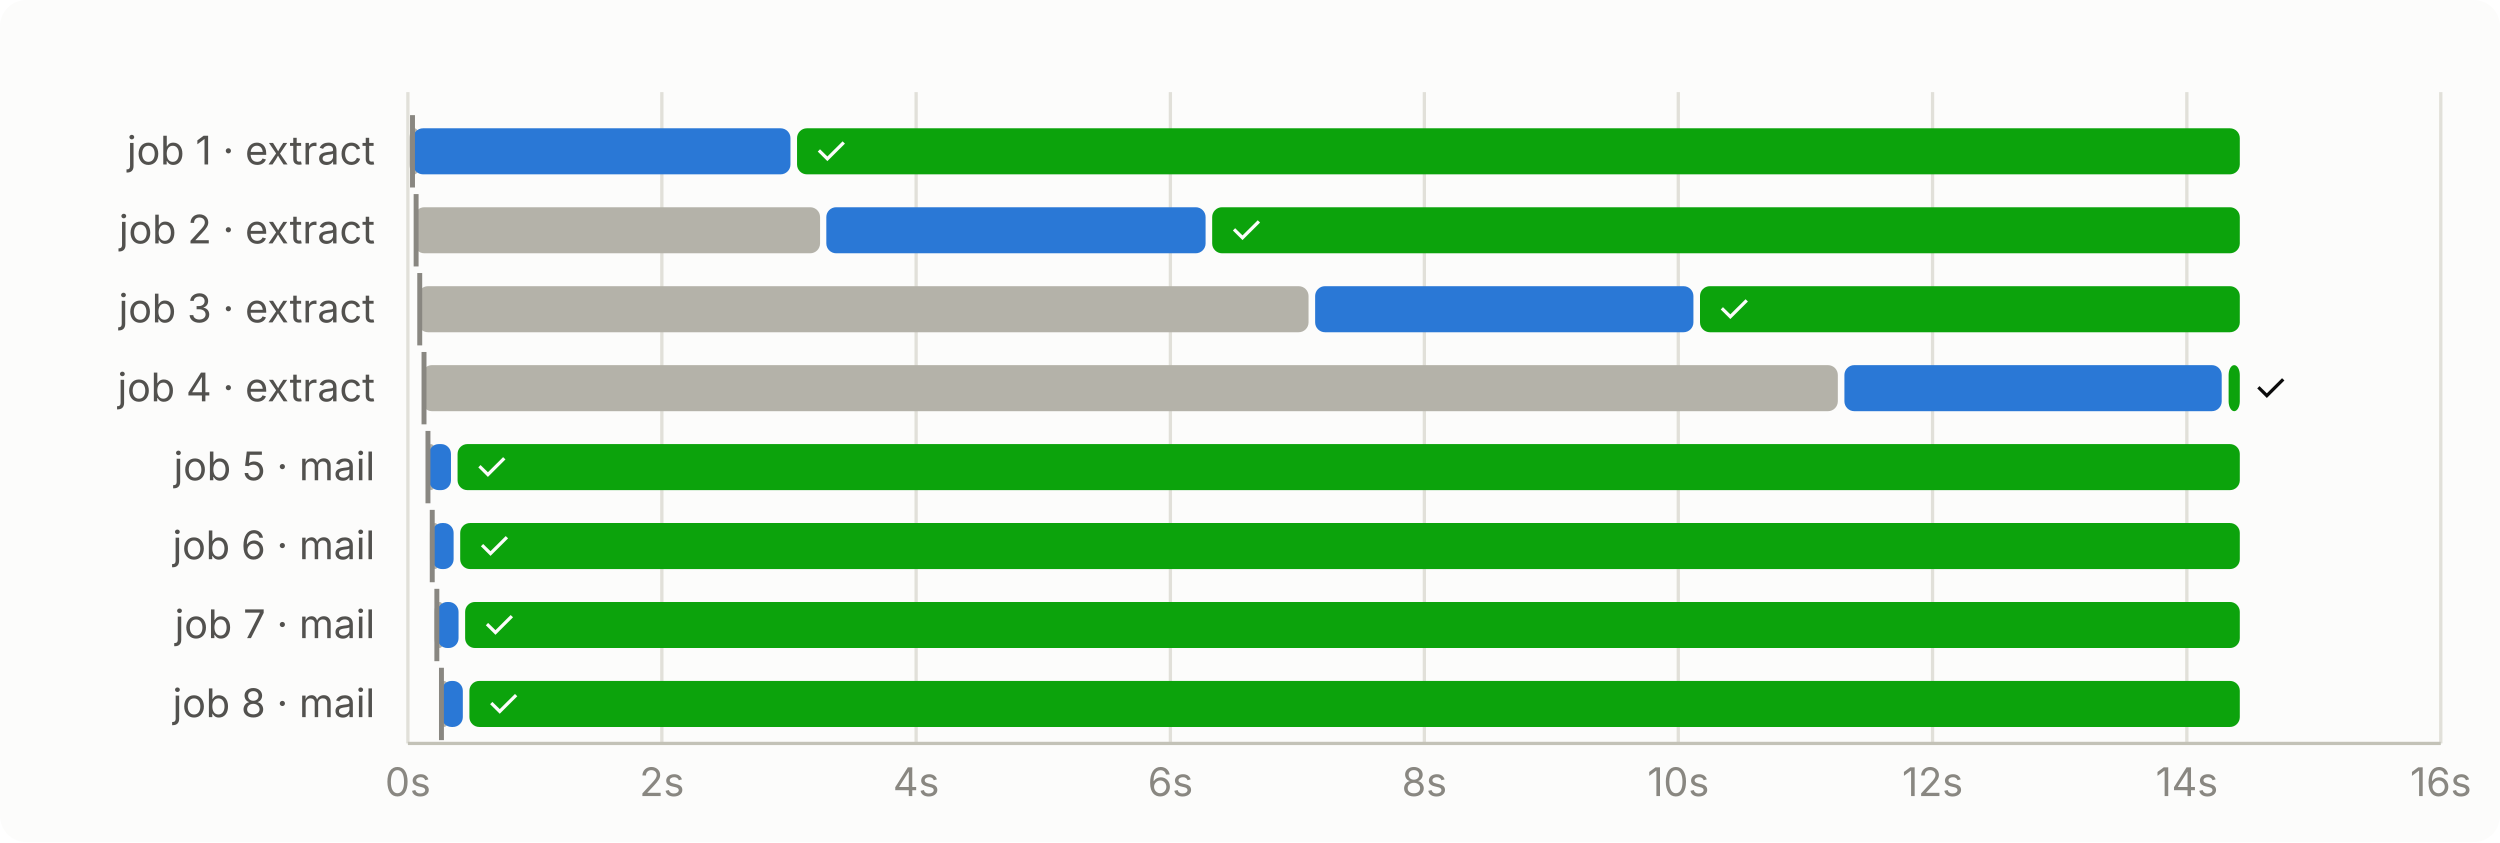
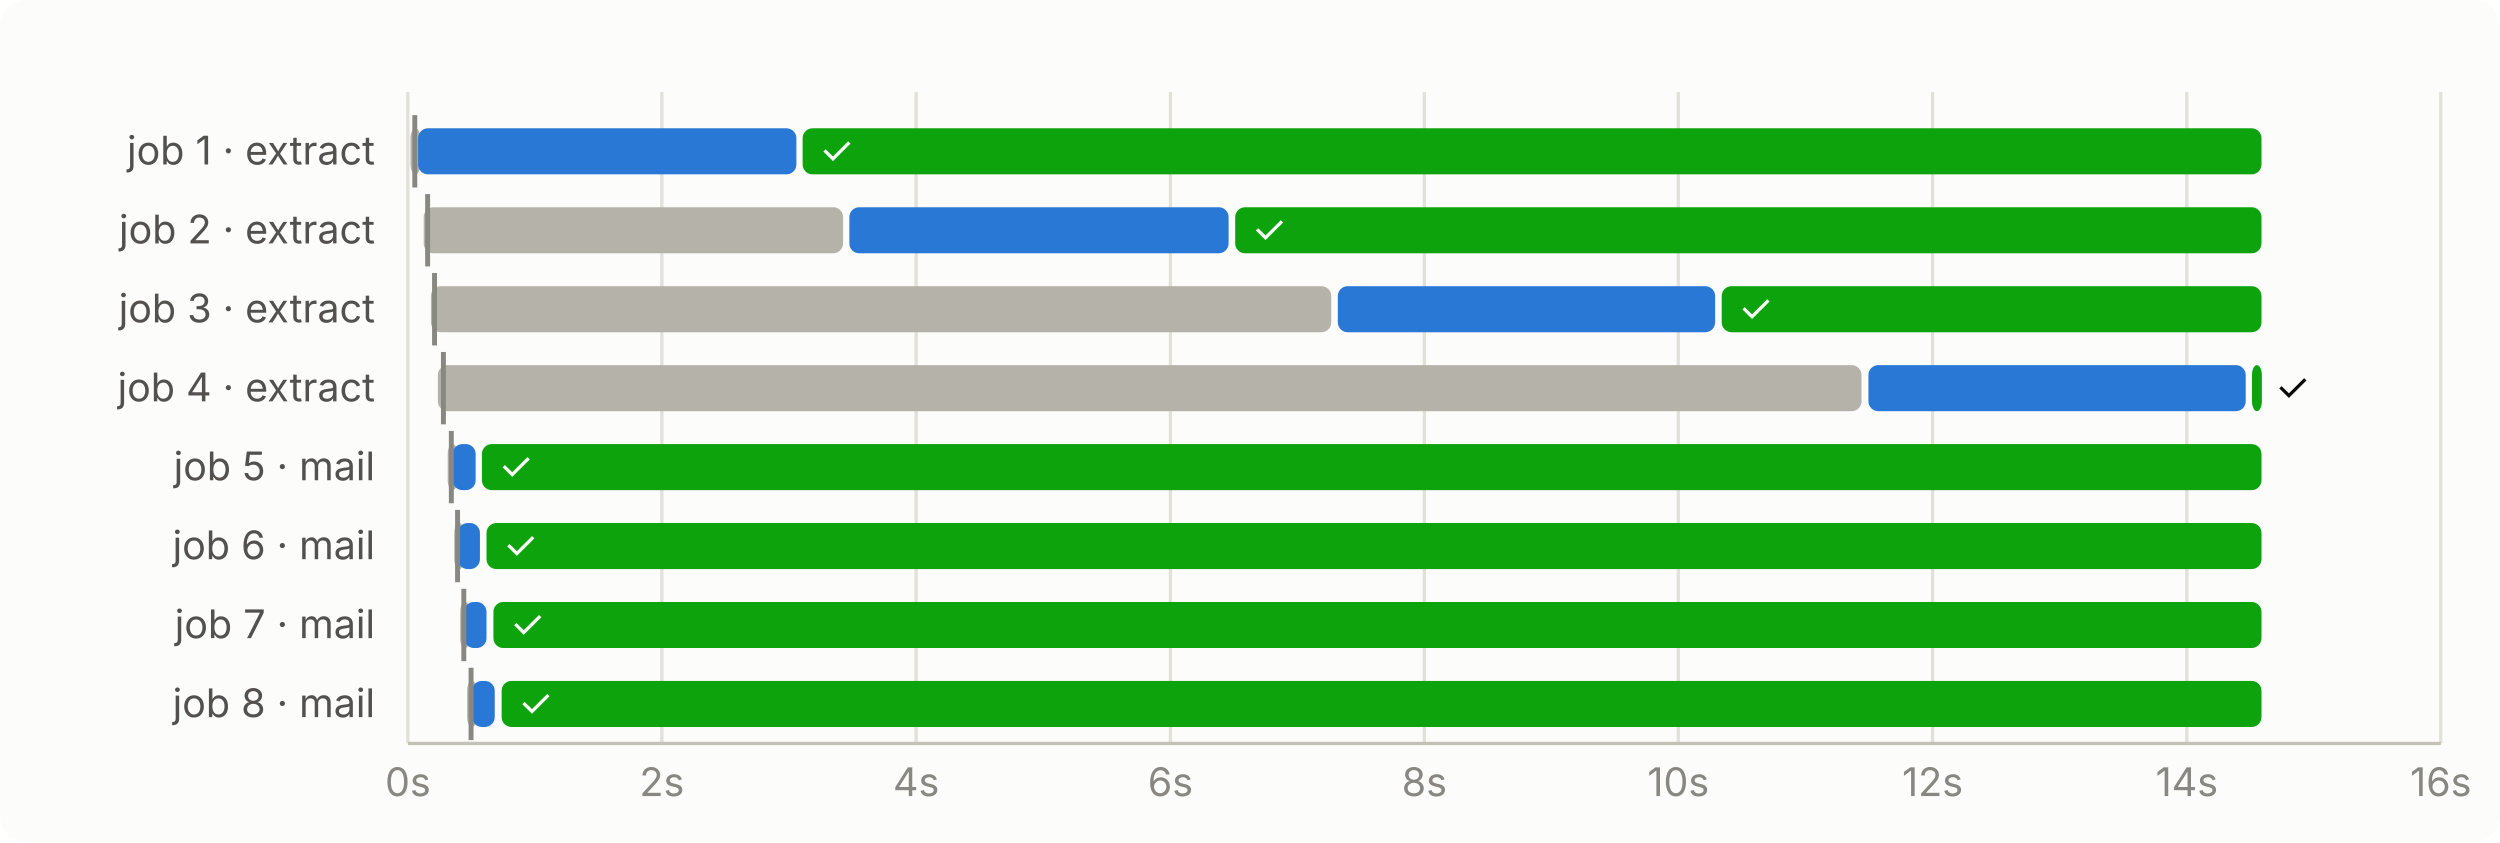
<svg xmlns="http://www.w3.org/2000/svg" viewBox="0 0 760 256" width="760" height="256" role="img" aria-label="Timeline for case 4: A slow queue has a backlog">
-   <style>.bg{fill:#fcfcfb}.ink{fill:#0b0b0b}.ink2{fill:#52514e}.muted{fill:#898781}.grid{stroke:#e1e0d9}.axis{stroke:#c3c2b7}.chaos{stroke:#0b0b0b}.ring{stroke:#0b0b0b}.tick{stroke:#898781}.onbar{fill:#fcfcfb}.s-queued{fill:#b4b2a9}.s-running{fill:#2a78d6}.s-waiting{fill:#fab219}.s-done{fill:#0ca30c}.s-dead{fill:#d03b3b}text{font:12px system-ui,-apple-system,'Segoe UI',sans-serif}</style>
+   <style>.bg{fill:#fcfcfb}.ink{fill:#0b0b0b}.ink2{fill:#52514e}.muted{fill:#898781}.onbar{fill:#fcfcfb}.grid{stroke:#e1e0d9}.axis{stroke:#c3c2b7}.tick{stroke:#898781}.chaos{stroke:#0b0b0b}.ring{stroke:#0b0b0b}.wire{stroke:#52514e}.head{fill:#52514e}.box{fill:none;stroke:#c3c2b7;stroke-width:1.5}.strong{stroke:#2a78d6;stroke-width:2}.s-queued{fill:#b4b2a9}.s-running{fill:#2a78d6}.s-waiting{fill:#fab219}.s-done{fill:#0ca30c}.s-dead{fill:#d03b3b}text{font:12px system-ui,-apple-system,'Segoe UI',sans-serif}</style>
  <rect class="bg" width="760" height="256" rx="8" />
  <line class="grid" x1="124.0" y1="28" x2="124.0" y2="226" stroke-width="1" />
  <text class="muted" x="124.0" y="242" text-anchor="middle">0s</text>
  <line class="grid" x1="201.2" y1="28" x2="201.2" y2="226" stroke-width="1" />
  <text class="muted" x="201.2" y="242" text-anchor="middle">2s</text>
  <line class="grid" x1="278.5" y1="28" x2="278.5" y2="226" stroke-width="1" />
  <text class="muted" x="278.5" y="242" text-anchor="middle">4s</text>
  <line class="grid" x1="355.8" y1="28" x2="355.8" y2="226" stroke-width="1" />
  <text class="muted" x="355.8" y="242" text-anchor="middle">6s</text>
  <line class="grid" x1="433.0" y1="28" x2="433.0" y2="226" stroke-width="1" />
  <text class="muted" x="433.0" y="242" text-anchor="middle">8s</text>
  <line class="grid" x1="510.2" y1="28" x2="510.2" y2="226" stroke-width="1" />
  <text class="muted" x="510.2" y="242" text-anchor="middle">10s</text>
  <line class="grid" x1="587.5" y1="28" x2="587.5" y2="226" stroke-width="1" />
  <text class="muted" x="587.5" y="242" text-anchor="middle">12s</text>
  <line class="grid" x1="664.8" y1="28" x2="664.8" y2="226" stroke-width="1" />
  <text class="muted" x="664.8" y="242" text-anchor="middle">14s</text>
  <line class="grid" x1="742.0" y1="28" x2="742.0" y2="226" stroke-width="1" />
  <text class="muted" x="742.0" y="242" text-anchor="middle">16s</text>
  <line class="axis" x1="124" y1="226" x2="742" y2="226" stroke-width="1" />
  <text class="ink2" x="114" y="50.0" text-anchor="end">job 1 · extract</text>
-   <rect class="s-queued" x="124.5" y="39.0" width="3.0" height="14" rx="3" />
-   <rect class="s-running" x="125.6" y="39.0" width="114.7" height="14" rx="3" />
-   <rect class="s-done" x="242.3" y="39.0" width="438.6" height="14" rx="3" />
-   <text class="onbar" x="247.3" y="50.0" font-weight="700" pointer-events="none">✓</text>
-   <line class="tick" x1="125.4" y1="35.0" x2="125.4" y2="57.0" stroke-width="1.5" />
+   <rect class="s-queued" x="124.8" y="39.0" width="3.0" height="14" rx="3" />
+   <rect class="s-running" x="127.1" y="39.0" width="115.0" height="14" rx="3" />
+   <rect class="s-done" x="244.0" y="39.0" width="443.5" height="14" rx="3" />
+   <text class="onbar" x="249.0" y="50.0" font-weight="700">✓</text>
+   <line class="tick" x1="126.1" y1="35.0" x2="126.1" y2="57.0" stroke-width="1.5" />
  <text class="ink2" x="114" y="74.0" text-anchor="end">job 2 · extract</text>
-   <rect class="s-queued" x="126.0" y="63.0" width="123.3" height="14" rx="3" />
-   <rect class="s-running" x="251.2" y="63.0" width="115.3" height="14" rx="3" />
-   <rect class="s-done" x="368.5" y="63.0" width="312.4" height="14" rx="3" />
-   <text class="onbar" x="373.5" y="74.0" font-weight="700" pointer-events="none">✓</text>
-   <line class="tick" x1="126.5" y1="59.0" x2="126.5" y2="81.0" stroke-width="1.5" />
+   <rect class="s-queued" x="128.8" y="63.0" width="127.5" height="14" rx="3" />
+   <rect class="s-running" x="258.2" y="63.0" width="115.3" height="14" rx="3" />
+   <rect class="s-done" x="375.5" y="63.0" width="312.0" height="14" rx="3" />
+   <text class="onbar" x="380.5" y="74.0" font-weight="700">✓</text>
+   <line class="tick" x1="130.0" y1="59.0" x2="130.0" y2="81.0" stroke-width="1.5" />
  <text class="ink2" x="114" y="98.0" text-anchor="end">job 3 · extract</text>
-   <rect class="s-queued" x="127.1" y="87.0" width="270.7" height="14" rx="3" />
-   <rect class="s-running" x="399.8" y="87.0" width="115.0" height="14" rx="3" />
-   <rect class="s-done" x="516.8" y="87.0" width="164.1" height="14" rx="3" />
-   <text class="onbar" x="521.8" y="98.0" font-weight="700" pointer-events="none">✓</text>
-   <line class="tick" x1="127.6" y1="83.0" x2="127.6" y2="105.0" stroke-width="1.5" />
+   <rect class="s-queued" x="131.0" y="87.0" width="273.7" height="14" rx="3" />
+   <rect class="s-running" x="406.7" y="87.0" width="114.7" height="14" rx="3" />
+   <rect class="s-done" x="523.4" y="87.0" width="164.1" height="14" rx="3" />
+   <text class="onbar" x="528.4" y="98.0" font-weight="700">✓</text>
+   <line class="tick" x1="132.1" y1="83.0" x2="132.1" y2="105.0" stroke-width="1.5" />
  <text class="ink2" x="114" y="122.0" text-anchor="end">job 4 · extract</text>
-   <rect class="s-queued" x="128.3" y="111.0" width="430.4" height="14" rx="3" />
-   <rect class="s-running" x="560.7" y="111.0" width="114.7" height="14" rx="3" />
-   <rect class="s-done" x="677.5" y="111.0" width="3.4" height="14" rx="3" />
-   <text class="ink" x="684.9" y="122.0" font-weight="700">✓</text>
-   <line class="tick" x1="128.9" y1="107.0" x2="128.9" y2="129.0" stroke-width="1.5" />
+   <rect class="s-queued" x="133.1" y="111.0" width="432.8" height="14" rx="3" />
+   <rect class="s-running" x="568.0" y="111.0" width="114.7" height="14" rx="3" />
+   <rect class="s-done" x="684.6" y="111.0" width="3.0" height="14" rx="3" />
+   <text class="ink" x="691.6" y="122.0" font-weight="700">✓</text>
+   <line class="tick" x1="134.8" y1="107.0" x2="134.8" y2="129.0" stroke-width="1.5" />
  <text class="ink2" x="114" y="146.0" text-anchor="end">job 5 · mail</text>
-   <rect class="s-queued" x="129.5" y="135.0" width="3.0" height="14" rx="3" />
-   <rect class="s-running" x="130.4" y="135.0" width="6.7" height="14" rx="3" />
-   <rect class="s-done" x="139.1" y="135.0" width="541.8" height="14" rx="3" />
-   <text class="onbar" x="144.1" y="146.0" font-weight="700" pointer-events="none">✓</text>
-   <line class="tick" x1="130.1" y1="131.0" x2="130.1" y2="153.0" stroke-width="1.5" />
+   <rect class="s-queued" x="136.1" y="135.0" width="3.0" height="14" rx="3" />
+   <rect class="s-running" x="137.6" y="135.0" width="7.0" height="14" rx="3" />
+   <rect class="s-done" x="146.5" y="135.0" width="541.0" height="14" rx="3" />
+   <text class="onbar" x="151.5" y="146.0" font-weight="700">✓</text>
+   <line class="tick" x1="137.2" y1="131.0" x2="137.2" y2="153.0" stroke-width="1.5" />
  <text class="ink2" x="114" y="170.0" text-anchor="end">job 6 · mail</text>
-   <rect class="s-queued" x="130.7" y="159.0" width="3.0" height="14" rx="3" />
-   <rect class="s-running" x="131.4" y="159.0" width="6.5" height="14" rx="3" />
-   <rect class="s-done" x="139.9" y="159.0" width="541.0" height="14" rx="3" />
-   <text class="onbar" x="144.9" y="170.0" font-weight="700" pointer-events="none">✓</text>
-   <line class="tick" x1="131.4" y1="155.0" x2="131.4" y2="177.0" stroke-width="1.5" />
+   <rect class="s-queued" x="138.1" y="159.0" width="3.0" height="14" rx="3" />
+   <rect class="s-running" x="139.2" y="159.0" width="6.7" height="14" rx="3" />
+   <rect class="s-done" x="147.9" y="159.0" width="539.6" height="14" rx="3" />
+   <text class="onbar" x="152.9" y="170.0" font-weight="700">✓</text>
+   <line class="tick" x1="139.1" y1="155.0" x2="139.1" y2="177.0" stroke-width="1.5" />
  <text class="ink2" x="114" y="194.0" text-anchor="end">job 7 · mail</text>
-   <rect class="s-queued" x="132.1" y="183.0" width="3.0" height="14" rx="3" />
-   <rect class="s-running" x="133.0" y="183.0" width="6.4" height="14" rx="3" />
-   <rect class="s-done" x="141.4" y="183.0" width="539.5" height="14" rx="3" />
-   <text class="onbar" x="146.4" y="194.0" font-weight="700" pointer-events="none">✓</text>
-   <line class="tick" x1="132.8" y1="179.0" x2="132.8" y2="201.0" stroke-width="1.5" />
+   <rect class="s-queued" x="139.9" y="183.0" width="3.0" height="14" rx="3" />
+   <rect class="s-running" x="141.1" y="183.0" width="6.8" height="14" rx="3" />
+   <rect class="s-done" x="150.0" y="183.0" width="537.5" height="14" rx="3" />
+   <text class="onbar" x="155.0" y="194.0" font-weight="700">✓</text>
+   <line class="tick" x1="141.0" y1="179.0" x2="141.0" y2="201.0" stroke-width="1.5" />
  <text class="ink2" x="114" y="218.0" text-anchor="end">job 8 · mail</text>
-   <rect class="s-queued" x="133.5" y="207.0" width="3.0" height="14" rx="3" />
-   <rect class="s-running" x="134.3" y="207.0" width="6.4" height="14" rx="3" />
-   <rect class="s-done" x="142.7" y="207.0" width="538.2" height="14" rx="3" />
-   <text class="onbar" x="147.7" y="218.0" font-weight="700" pointer-events="none">✓</text>
-   <line class="tick" x1="134.2" y1="203.0" x2="134.2" y2="225.0" stroke-width="1.5" />
+   <rect class="s-queued" x="142.0" y="207.0" width="3.0" height="14" rx="3" />
+   <rect class="s-running" x="143.5" y="207.0" width="6.9" height="14" rx="3" />
+   <rect class="s-done" x="152.5" y="207.0" width="535.0" height="14" rx="3" />
+   <text class="onbar" x="157.5" y="218.0" font-weight="700">✓</text>
+   <line class="tick" x1="143.2" y1="203.0" x2="143.2" y2="225.0" stroke-width="1.5" />
</svg>
